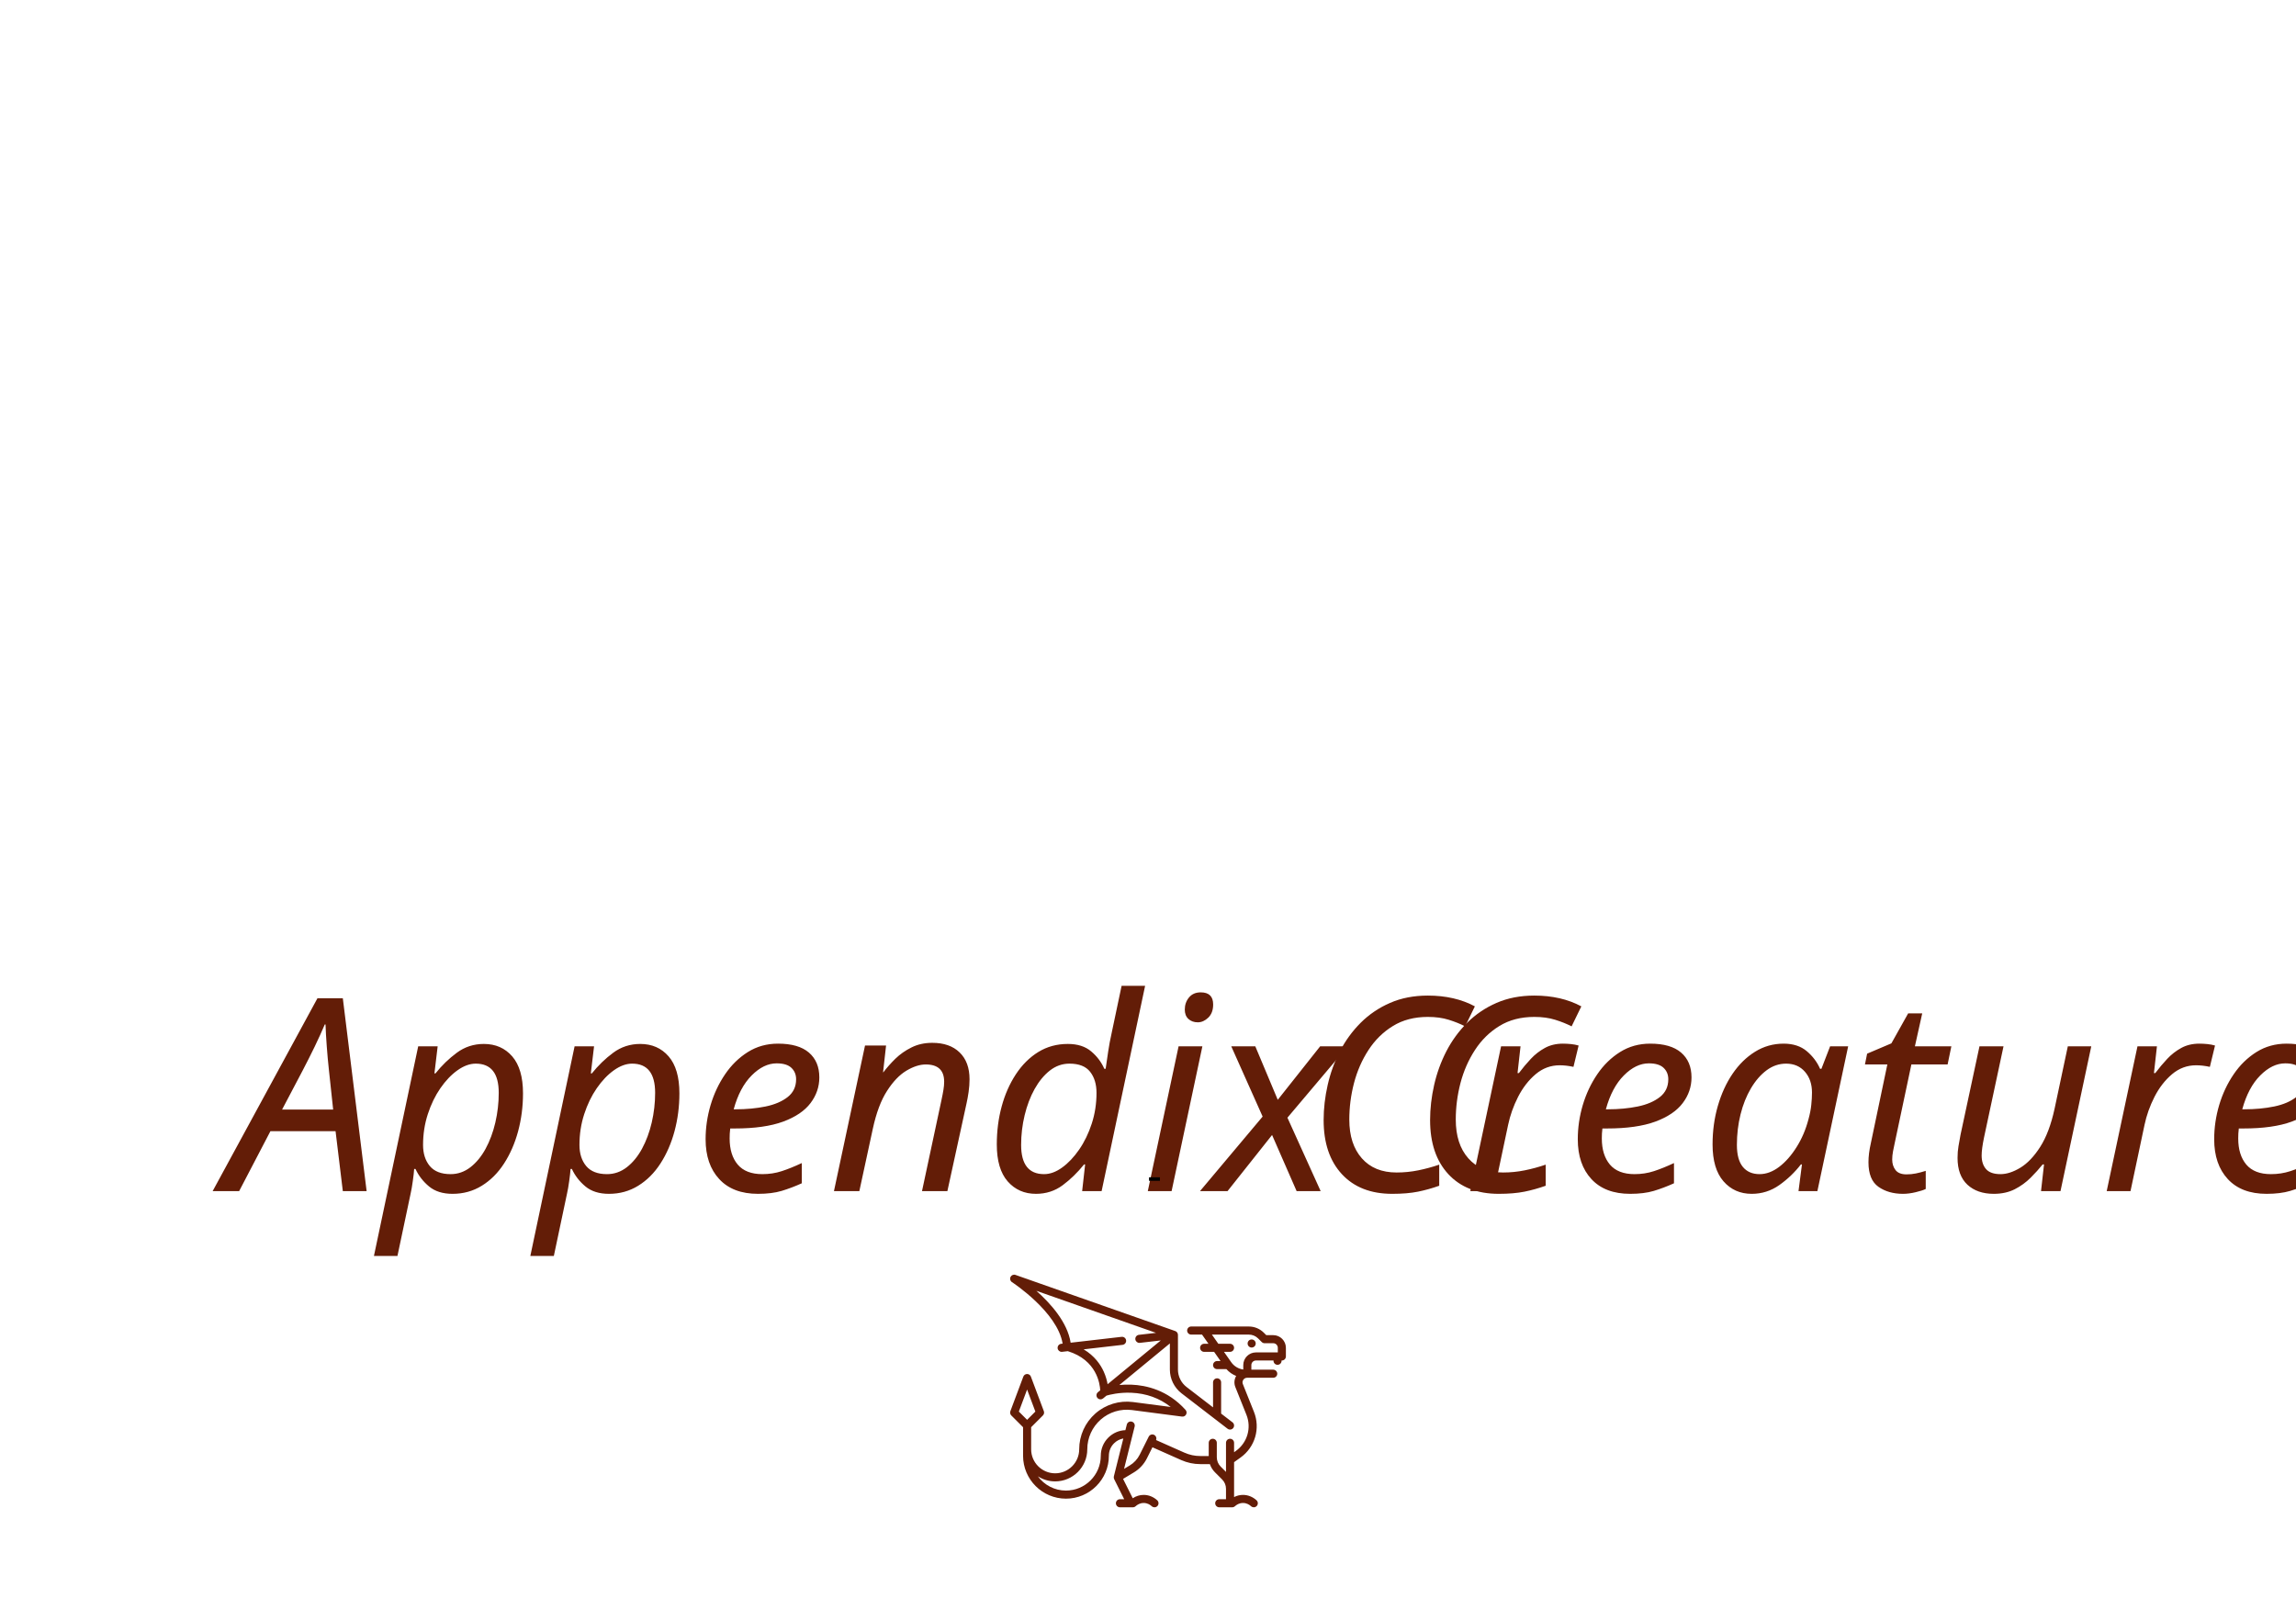
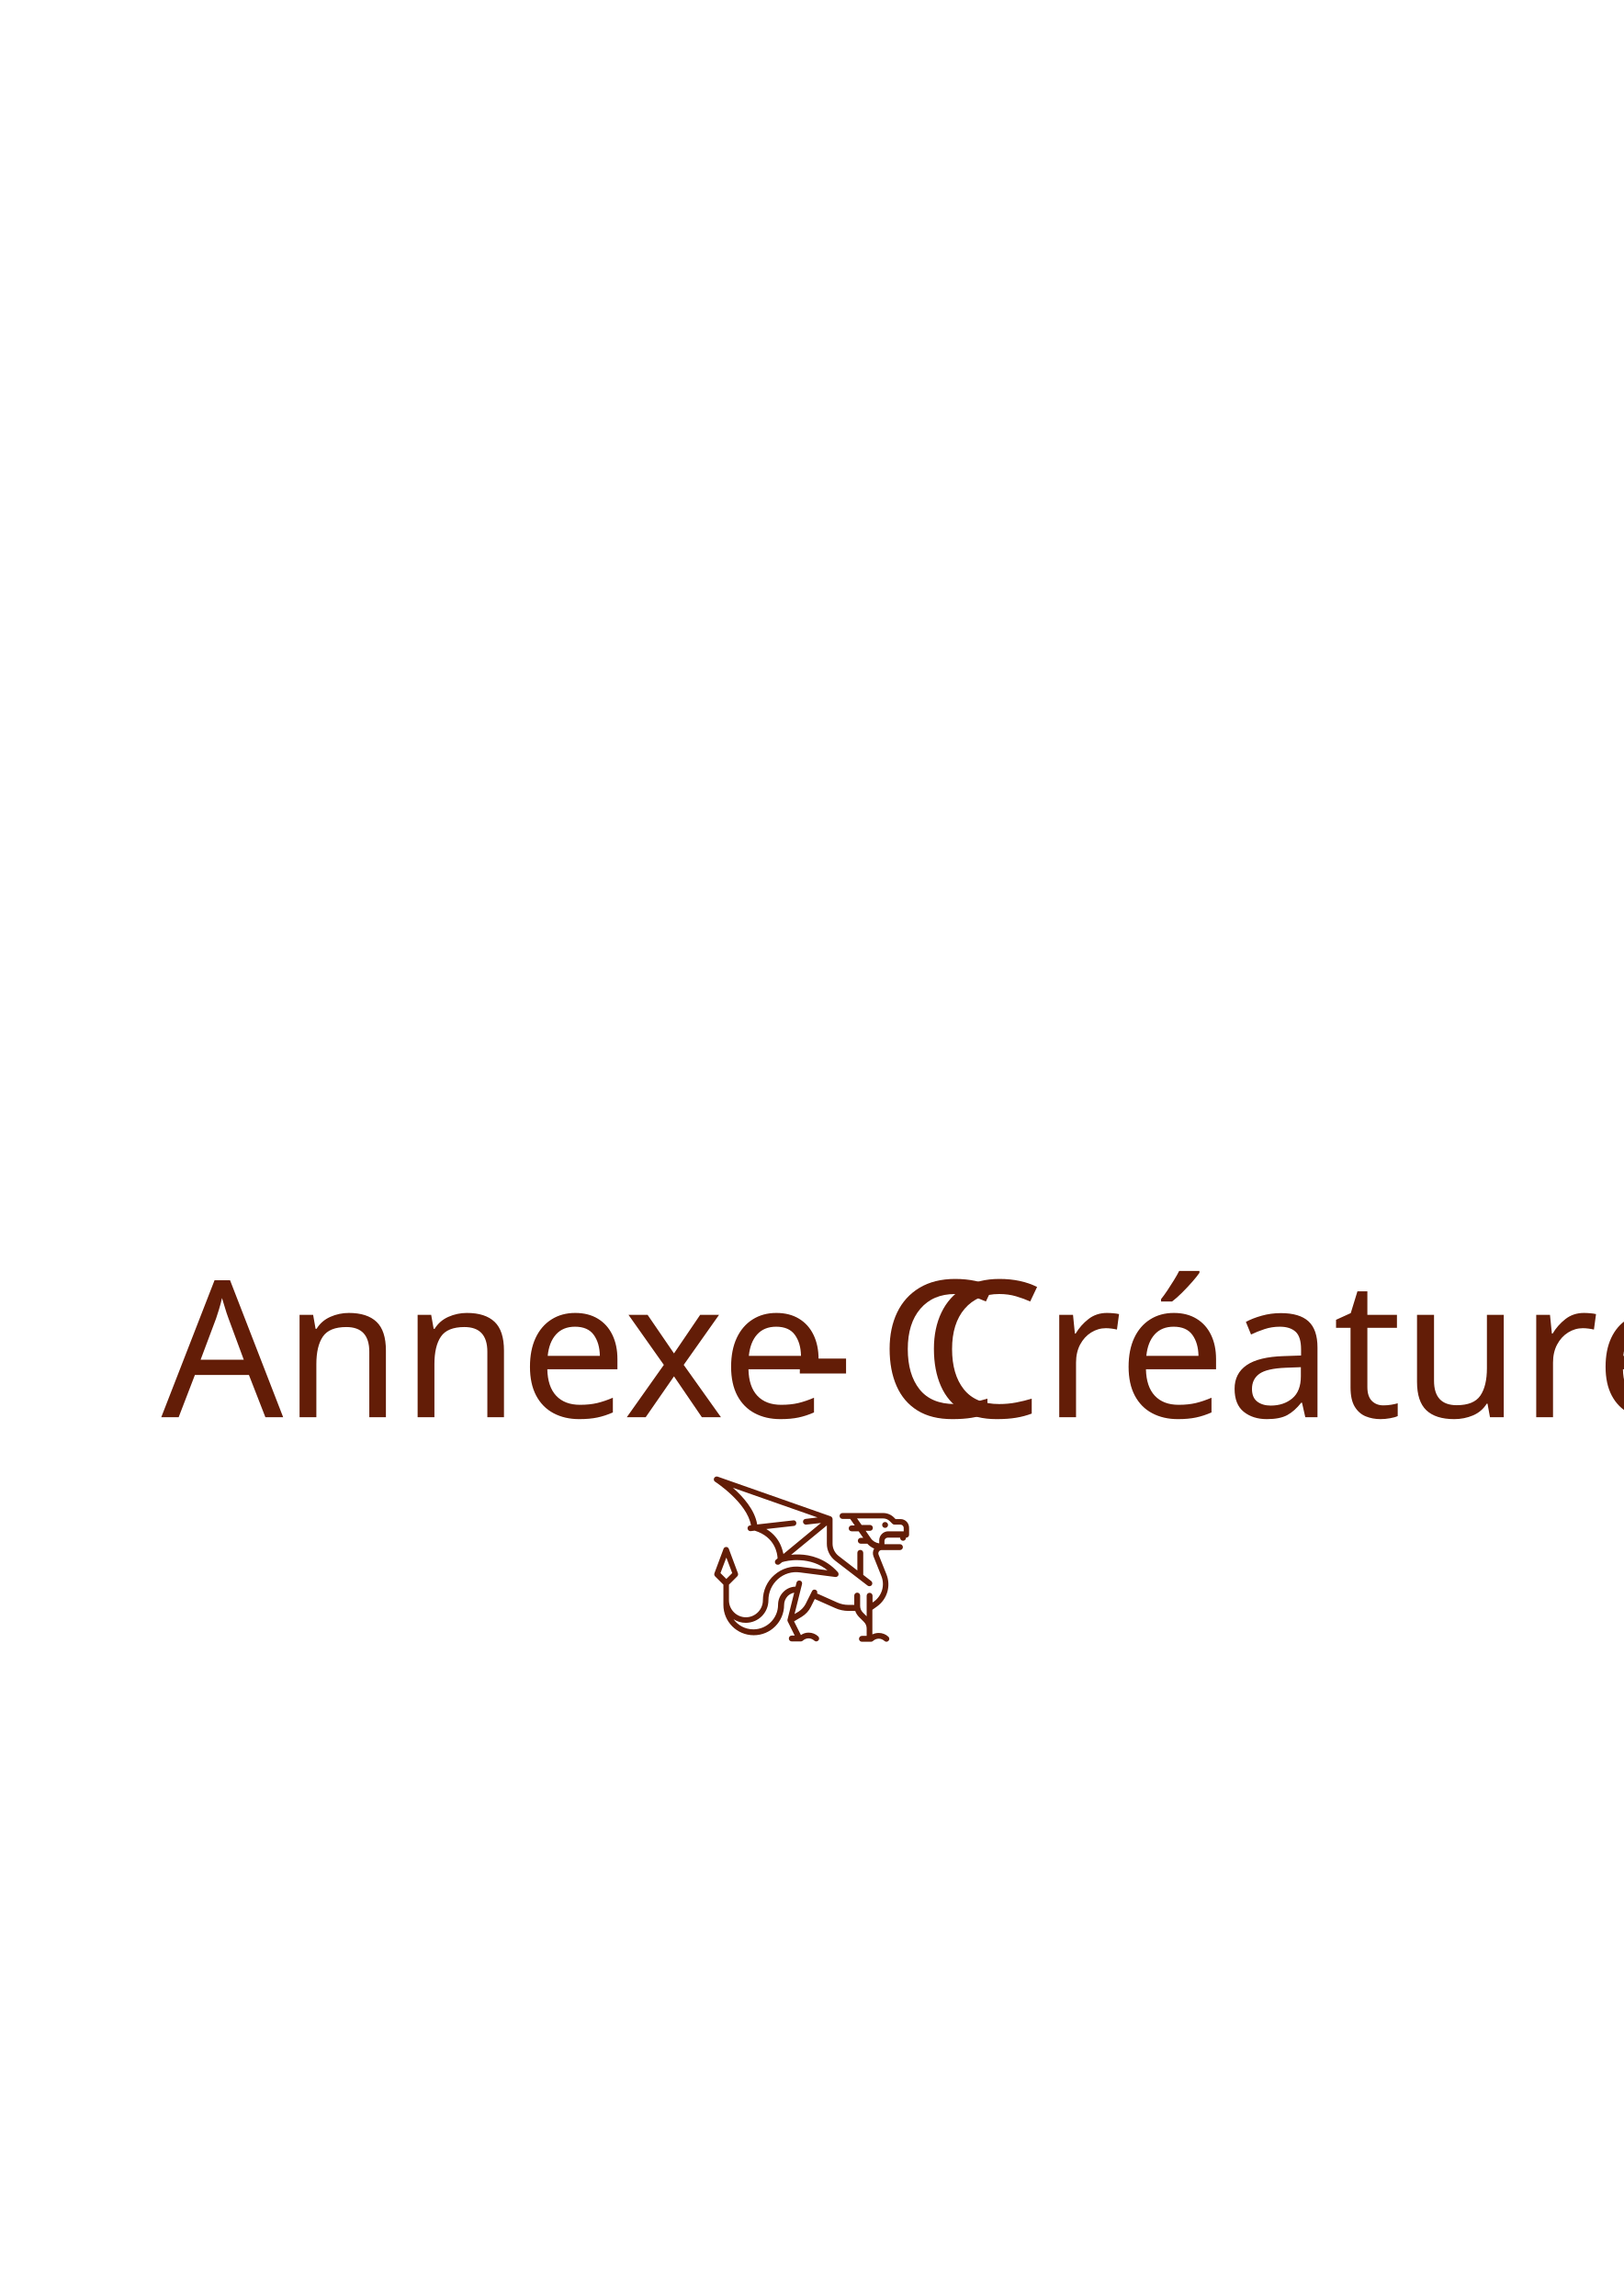
- <svg xmlns="http://www.w3.org/2000/svg" width="100%" height="100%" viewBox="0 0 2550 1800" version="1.1" xml:space="preserve" style="fill-rule:evenodd;clip-rule:evenodd;stroke-linejoin:round;stroke-miterlimit:2;">
-   <g>
-     <g transform="matrix(4.16667,0,0,4.16667,-1739.84,-638.374)">
-       <text x="478.347px" y="470.703px" style="font-family:'NodestoCapsCondensed', 'Nodesto Caps Condensed';font-style:italic;font-stretch:condensed;font-size:72px;fill:rgb(99,29,7);">Appendix C</text>
-       <text x="723.351px" y="470.703px" style="font-family:'Arial-ItalicMT', 'Arial’, sans-serif;font-style:italic;font-size:72px;fill:rgb(99,29,7);">-</text>
-       <text x="765.187px" y="470.703px" style="font-family:'NodestoCapsCondensed', 'Nodesto Caps Condensed';font-style:italic;font-stretch:condensed;font-size:72px;fill:rgb(99,29,7);">Creatures</text>
+ <svg xmlns="http://www.w3.org/2000/svg" version="1.1" id="Calque_1" x="0px" y="0px" viewBox="0 0 595.3 841.9" style="enable-background:new 0 0 595.3 841.9;" xml:space="preserve">
+   <style type="text/css">
+ 	.st0{fill:#631D07;}
+ 	.st1{font-family:'Arial-ItalicMT';}
+ 	.st2{font-size:70.032px;}
+ 	.st3{font-family:'NodestoCapsCondensedBold';}
+ </style>
+   <text transform="matrix(1 0 0 1 290.4336 519.6644)" class="st0 st1 st2">-</text>
+   <text transform="matrix(1 0 0 1 338.126 519.6644)" class="st0 st3 st2">Créatures</text>
+   <text transform="matrix(1 0 0 1 59.1245 519.6644)" class="st0 st3 st2">Annexe C</text>
+   <g transform="matrix(0.143572,0,0,0.143572,1121.86,1409.93)">
+     <g transform="matrix(4.16667,0,0,4.16667,-0.000648043,-126.921)">
+       <path class="st0" d="M-1323.5-1395.3h-3l-1-1c-1.7-1.7-4.1-2.7-6.5-2.7h-25c-1,0-1.8,0.8-1.8,1.8s0.8,1.8,1.8,1.8h4.7l2.8,4h-1.9    c-1,0-1.8,0.8-1.8,1.8s0.8,1.8,1.8,1.8h4.3l2.8,4h-1.5c-1,0-1.8,0.8-1.8,1.8c0,1,0.8,1.8,1.8,1.8h4c1.2,1.3,2.6,2.3,4.2,3    c-0.9,1.5-1,3.2-0.4,4.8l4.8,12c2.3,5.7,0.4,12.1-4.6,15.7l-0.8,0.5v-4.1c0-1-0.8-1.8-1.8-1.8s-1.8,0.8-1.8,1.8v12.6l-2.3-2.3    c-1.1-1.1-1.7-2.5-1.7-4.1v-6.3c0-1-0.8-1.8-1.8-1.8s-1.8,0.8-1.8,1.8v5.7h-3.6c-2.4,0-4.7-0.5-6.9-1.5l-12.3-5.5    c0.4-0.8,0-1.8-0.8-2.2c-0.9-0.4-1.9-0.1-2.3,0.8l-3.9,7.8c-1,1.9-2.5,3.5-4.3,4.7l-2.5,1.5l4.6-18.4c0.2-0.9-0.3-1.9-1.3-2.1    c-0.9-0.2-1.9,0.3-2.1,1.3l-0.6,2.4c-2.8,0.1-5.4,1.2-7.4,3.2c-2.1,2.1-3.3,4.9-3.3,7.9c0,8.3-6.8,15.1-15.1,15.1    c-5,0-9.4-2.4-12.2-6.2c2.2,1.4,4.7,2.2,7.5,2.2c7.7,0,13.9-6.2,13.9-13.9c0-4.9,2.1-9.6,5.8-12.9c3.7-3.3,8.6-4.8,13.5-4.1    l21.7,2.8c0.7,0.1,1.4-0.3,1.8-0.9c0.3-0.6,0.2-1.4-0.2-2c-7.7-8.6-17.1-10.7-23.5-10.9c-1.9-0.1-3.6,0-5.2,0.2l21.9-18v11.3    c0,4,1.9,7.8,5.1,10.3l19.9,15.3c0.8,0.6,1.9,0.4,2.5-0.3c0.6-0.8,0.4-1.9-0.3-2.5l-4.9-3.8v-13.5c0-1-0.8-1.8-1.8-1.8    s-1.8,0.8-1.8,1.8v10.8l-11.5-8.9c-2.3-1.8-3.7-4.6-3.7-7.5v-15.1c0-0.7-0.5-1.4-1.2-1.7l-69.2-24.3c-0.8-0.3-1.8,0.1-2.2,0.9    c-0.4,0.8-0.1,1.8,0.6,2.2c0.2,0.1,19.7,12.9,22,26.7l-0.6,0.1c-1,0.1-1.6,1-1.5,1.9c0.1,0.9,0.9,1.6,1.7,1.6c0.1,0,0.1,0,0.2,0    l2.5-0.3c12.6,3.9,13.9,14.2,14,17l-1,0.8c-0.7,0.6-0.9,1.7-0.2,2.5c0.3,0.4,0.8,0.6,1.4,0.6c0.4,0,0.8-0.1,1.1-0.4l1.5-1.2    c1.3-0.4,5.4-1.5,10.7-1.2c6.5,0.3,12.3,2.3,17.1,6.2l-16.3-2.1c-5.9-0.8-11.8,1-16.3,5c-4.5,3.9-7,9.6-7,15.5    c0,5.7-4.7,10.4-10.4,10.4c-5.7,0-10.4-4.7-10.4-10.4v-9.6l5.1-5.1c0.5-0.5,0.6-1.2,0.4-1.9l-5.6-15c-0.3-0.7-0.9-1.1-1.6-1.1    s-1.4,0.5-1.6,1.1l-5.6,15c-0.2,0.6-0.1,1.4,0.4,1.9l5.1,5.1v12.4c0,10.3,8.3,18.6,18.6,18.6s18.6-8.3,18.6-18.6    c0-2,0.8-3.9,2.2-5.4c1.1-1.1,2.5-1.8,4-2.1l-4.1,16.4c-0.1,0.4-0.1,0.8,0.1,1.2l4.3,8.7h-1.8c-1,0-1.8,0.8-1.8,1.8    c0,1,0.8,1.8,1.8,1.8h5.6c0.4,0,0.9-0.2,1.2-0.5c0.7-0.6,1.9-1.4,3.5-1.4c1.6,0,2.8,0.8,3.5,1.4c0.3,0.3,0.8,0.5,1.2,0.5    c0.5,0,0.9-0.2,1.3-0.6c0.7-0.7,0.6-1.8-0.1-2.5c-1.6-1.5-3.7-2.3-5.9-2.3c-1.7,0-3.3,0.5-4.7,1.5l-4.2-8.4l4.7-2.8    c2.4-1.5,4.4-3.6,5.6-6.1l2.4-4.8l12.4,5.5c2.6,1.2,5.4,1.8,8.3,1.8h4.1c0.4,1.3,1.2,2.5,2.2,3.6l3.1,3.1c1.1,1.1,1.7,2.5,1.7,4.1    v4.5h-2.9c-1,0-1.8,0.8-1.8,1.8s0.8,1.8,1.8,1.8h5.6c0.4,0,0.9-0.2,1.2-0.5c0.7-0.6,1.9-1.4,3.5-1.4s2.8,0.8,3.5,1.4    c0.3,0.3,0.8,0.5,1.2,0.5c0.5,0,0.9-0.2,1.3-0.6c0.7-0.7,0.6-1.8-0.1-2.5c-1.6-1.5-3.7-2.3-5.9-2.3c-1.3,0-2.7,0.3-3.9,0.9v-15.1    l2.8-2c6.3-4.5,8.7-12.6,5.8-19.8l-4.8-12c-0.2-0.6-0.2-1.3,0.2-1.9c0.4-0.6,1-0.9,1.6-0.9h11.3c1,0,1.8-0.8,1.8-1.8    s-0.8-1.8-1.8-1.8h-9.5v-2c0-1.1,0.9-2,2-2h7.6v0.1c0,1,0.8,1.8,1.8,1.8s1.8-0.8,1.8-1.8v-0.1h0.1c1,0,1.8-0.8,1.8-1.8v-3.7    C-1318-1392.9-1320.5-1395.3-1323.5-1395.3z M-1397-1379.5c-1.4-3.1-4-6.9-8.7-9.7l16.9-1.9c1-0.1,1.6-1,1.5-1.9    c-0.1-1-1-1.7-1.9-1.5l-22.1,2.5c-1.4-8.9-8.7-17.1-14.9-22.5l51.9,18.2l-7.4,0.9c-1,0.1-1.6,1-1.5,1.9c0.1,0.9,0.9,1.6,1.7,1.6    c0.1,0,0.1,0,0.2,0l9.1-1l-23,19C-1395.6-1375.6-1396.1-1377.5-1397-1379.5z M-1433.8-1362.2l3.6-9.5l3.6,9.5l-3.6,3.6    L-1433.8-1362.2z M-1321.5-1387.8h-9.5c-3,0-5.5,2.5-5.5,5.5v1.9c-2.1-0.3-4-1.4-5.2-3.2l-3.1-4.5h2.6c1,0,1.8-0.8,1.8-1.8    s-0.8-1.8-1.8-1.8h-5.1l-2.8-4h16c1.5,0,3,0.6,4.1,1.7l1.6,1.6c0.3,0.3,0.8,0.5,1.2,0.5h3.7c1.1,0,2,0.9,2,2V-1387.8z" />
    </g>
-     <g transform="matrix(0.143572,0,0,0.143572,1121.86,1409.93)">
-       <g transform="matrix(4.16667,0,0,4.16667,-0.000648043,-126.921)">
-         <path d="M488.468,152.307L475.543,152.307L471.099,147.862C463.626,140.39 453.69,136.275 443.122,136.275L336.162,136.275C332.02,136.275 328.662,139.633 328.662,143.775C328.662,147.917 332.02,151.275 336.162,151.275L356.306,151.275L368.251,168.339L360.21,168.339C356.068,168.339 352.71,171.697 352.71,175.839C352.71,179.981 356.068,183.339 360.21,183.339L378.751,183.339L390.696,200.403L384.259,200.403C380.117,200.403 376.759,203.761 376.759,207.903C376.759,212.045 380.117,215.403 384.259,215.403L401.586,215.403C406.576,221.033 412.8,225.35 419.696,228.08C416.035,234.329 415.442,241.927 418.154,248.707L438.76,300.222C448.48,324.524 440.394,352.121 419.096,367.334L415.807,369.683L415.807,352.193C415.807,348.051 412.449,344.693 408.307,344.693C404.165,344.693 400.807,348.051 400.807,352.193L400.807,406.232L390.937,396.362C386.297,391.722 383.742,385.553 383.742,378.992L383.742,352.193C383.742,348.051 380.384,344.693 376.242,344.693C372.1,344.693 368.742,348.051 368.742,352.193L368.742,376.758L353.173,376.758C342.942,376.758 333.012,374.651 323.662,370.495L270.931,347.059C272.438,343.451 270.92,339.243 267.37,337.469C263.665,335.616 259.16,337.118 257.308,340.823L240.567,374.305C236.425,382.588 230.038,389.485 222.097,394.25L211.555,400.576L231.212,321.948C232.217,317.93 229.774,313.858 225.755,312.853C221.741,311.849 217.665,314.291 216.66,318.31L214.061,328.706C202.053,329.159 190.825,334.04 182.278,342.582C173.289,351.565 168.339,363.512 168.339,376.242C168.339,411.888 139.339,440.887 103.693,440.887C82.32,440.887 63.334,430.458 51.558,414.425C60.828,420.371 71.846,423.823 83.653,423.823C116.519,423.823 143.258,397.084 143.258,364.218C143.258,343.087 152.365,322.972 168.243,309.03C184.121,295.088 205.245,288.659 226.198,291.393L319.158,303.518C322.27,303.925 325.308,302.348 326.768,299.568C328.228,296.788 327.802,293.394 325.7,291.061C292.545,254.263 252.622,245.292 224.97,244.248C216.925,243.945 209.458,244.269 202.823,244.91L296.597,167.684L296.597,216.286C296.597,233.428 304.709,249.901 318.296,260.354L403.734,326.075C407.017,328.6 411.726,327.987 414.252,324.703C416.777,321.42 416.163,316.711 412.88,314.185L391.759,297.938L391.759,239.968C391.759,235.826 388.401,232.468 384.259,232.468C380.117,232.468 376.759,235.826 376.759,239.968L376.759,286.399L327.442,248.463C317.521,240.831 311.597,228.801 311.597,216.284L311.597,151.79C311.597,148.606 309.587,145.769 306.583,144.714L9.987,40.505C6.404,39.247 2.445,40.866 0.769,44.276C-0.905,47.686 0.236,51.81 3.424,53.876C4.298,54.443 87.968,109.293 97.481,168.081L94.817,168.388C90.702,168.863 87.752,172.583 88.226,176.699C88.667,180.522 91.91,183.34 95.667,183.34C95.954,183.34 96.244,183.324 96.536,183.29L107.125,182.068C160.903,198.627 166.718,242.717 167.29,254.739L163.054,258.227C159.856,260.86 159.399,265.587 162.032,268.784C163.515,270.585 165.662,271.516 167.826,271.516C169.504,271.516 171.193,270.955 172.589,269.806L178.937,264.578C184.298,262.991 202.258,258.316 224.948,259.257C252.926,260.42 277.459,269.28 298.147,285.65L228.138,276.519C202.906,273.228 177.467,280.969 158.346,297.758C139.225,314.547 128.258,338.771 128.258,364.218C128.258,388.813 108.248,408.823 83.653,408.823C59.058,408.823 39.048,388.813 39.048,364.218L39.048,323.236L60.9,301.384C62.98,299.304 63.652,296.201 62.619,293.447L38.571,229.318C37.473,226.391 34.675,224.451 31.549,224.451C28.423,224.451 25.624,226.39 24.527,229.318L0.478,293.448C-0.555,296.202 0.118,299.305 2.197,301.385L24.049,323.237L24.049,376.244C24.049,420.161 59.778,455.889 103.695,455.889C147.612,455.889 183.34,420.16 183.34,376.222C183.34,367.522 186.729,359.344 192.882,353.193C197.664,348.413 203.673,345.313 210.196,344.167L192.612,414.505C192.177,416.242 192.379,418.077 193.18,419.678L211.801,456.921L203.895,456.921C199.753,456.921 196.395,460.279 196.395,464.421C196.395,468.563 199.753,471.921 203.895,471.921L227.943,471.921C229.819,471.921 231.627,471.218 233.01,469.951C236.02,467.193 241.061,463.905 247.984,463.905C254.907,463.905 259.948,467.193 262.958,469.951C264.398,471.27 266.213,471.921 268.023,471.921C270.052,471.921 272.076,471.102 273.555,469.488C276.353,466.434 276.146,461.69 273.092,458.891C266.064,452.451 257.147,448.905 247.985,448.905C240.8,448.905 233.768,451.087 227.678,455.133L209.703,419.182L229.817,407.114C240.209,400.879 248.566,391.854 253.985,381.015L264.24,360.5L317.571,384.203C328.851,389.217 340.83,391.759 353.174,391.759L370.848,391.759C372.773,397.423 375.977,402.616 380.331,406.969L393.613,420.251C398.253,424.891 400.808,431.06 400.808,437.621L400.808,456.92L388.267,456.92C384.125,456.92 380.767,460.278 380.767,464.42C380.767,468.562 384.125,471.92 388.267,471.92L412.315,471.92C414.191,471.92 415.999,471.217 417.382,469.949C420.392,467.191 425.433,463.904 432.356,463.904C439.279,463.904 444.319,467.192 447.329,469.949C448.768,471.268 450.584,471.92 452.394,471.92C454.423,471.92 456.446,471.101 457.925,469.487C460.724,466.433 460.517,461.689 457.463,458.891C450.436,452.451 441.519,448.904 432.356,448.904C426.607,448.904 420.957,450.305 415.808,452.936L415.808,388.118L427.816,379.541C454.755,360.298 464.983,325.391 452.688,294.652L432.082,243.137C431.014,240.466 431.326,237.568 432.939,235.185C434.552,232.802 437.127,231.436 440.004,231.436L488.469,231.436C492.611,231.436 495.969,228.078 495.969,223.936C495.969,219.794 492.611,216.436 488.469,216.436L447.872,216.436L447.872,207.904C447.872,203.199 451.7,199.372 456.404,199.372L488.985,199.372L488.985,199.888C488.985,204.03 492.343,207.388 496.485,207.388C500.627,207.388 503.985,204.03 503.985,199.888L503.985,199.372L504.501,199.372C508.643,199.372 512.001,196.014 512.001,191.872L512.001,175.84C512,162.864 501.444,152.307 488.468,152.307ZM173.912,220.235C167.977,207.03 156.939,190.828 136.528,178.675L208.766,170.34C212.881,169.865 215.831,166.145 215.357,162.029C214.881,157.915 211.163,154.958 207.046,155.438L112.382,166.361C106.514,128.359 74.991,93.292 48.704,70.007L270.888,148.072L239.101,151.739C234.986,152.214 232.036,155.934 232.51,160.05C232.951,163.873 236.194,166.691 239.951,166.691C240.238,166.691 240.528,166.675 240.82,166.641L279.714,162.153L181.009,243.439C179.871,236.93 177.773,228.826 173.912,220.235ZM16.218,294.192L31.548,253.312L46.878,294.192L31.548,309.523L16.218,294.192ZM497.001,184.372L456.403,184.372C443.427,184.372 432.871,194.929 432.871,207.904L432.871,216.139C423.909,214.938 415.756,210.049 410.499,202.539L397.059,183.339L408.306,183.339C412.448,183.339 415.806,179.981 415.806,175.839C415.806,171.697 412.448,168.339 408.306,168.339L386.56,168.339L374.615,151.275L443.122,151.275C449.684,151.275 455.852,153.83 460.492,158.469L467.133,165.11C468.54,166.517 470.447,167.307 472.437,167.307L488.469,167.307C493.174,167.307 497.001,171.135 497.001,175.839L497.001,184.372Z" style="fill:rgb(99,29,7);fill-rule:nonzero;" />
-       </g>
-       <g transform="matrix(4.16667,0,0,4.16667,-0.000648043,-126.921)">
-         <path d="M448.467,160.323L448.387,160.323C444.245,160.323 440.927,163.681 440.927,167.823C440.927,171.965 444.325,175.323 448.467,175.323C452.609,175.323 455.967,171.965 455.967,167.823C455.967,163.681 452.61,160.323 448.467,160.323Z" style="fill:rgb(99,29,7);fill-rule:nonzero;" />
-       </g>
+     <g transform="matrix(4.16667,0,0,4.16667,-0.000648043,-126.921)">
+       <path class="st0" d="M-1332.9-1393.5L-1332.9-1393.5c-1,0-1.8,0.8-1.8,1.8s0.8,1.8,1.8,1.8s1.8-0.8,1.8-1.8    S-1331.9-1393.5-1332.9-1393.5z" />
    </g>
  </g>
</svg>
